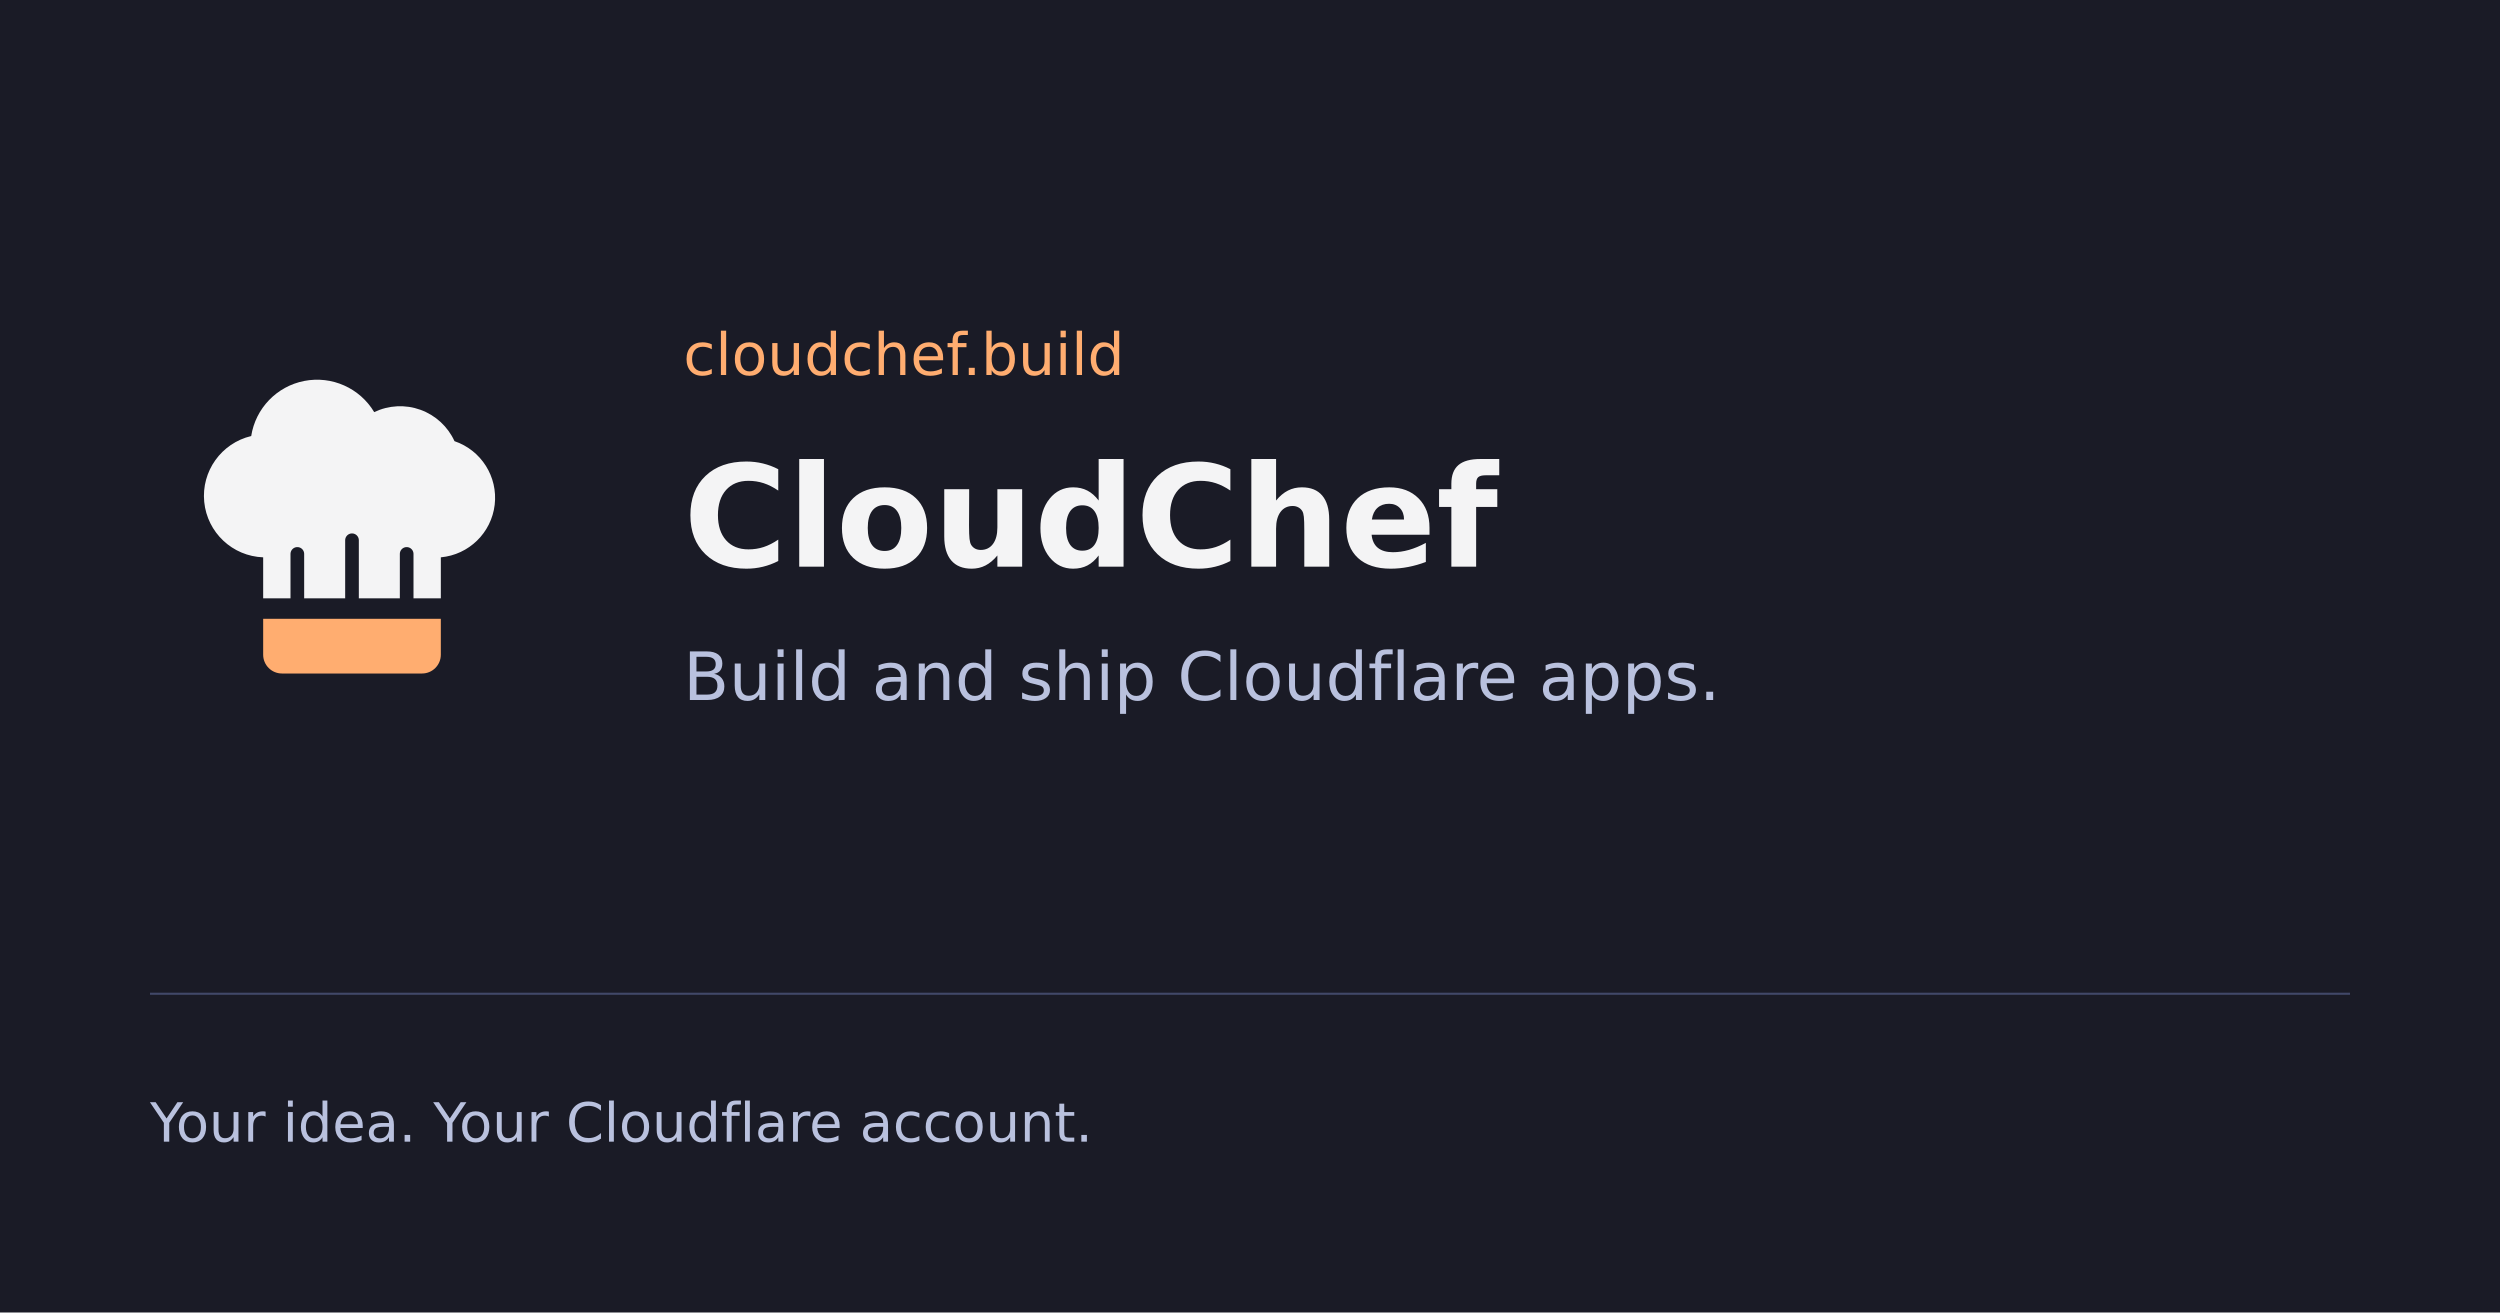
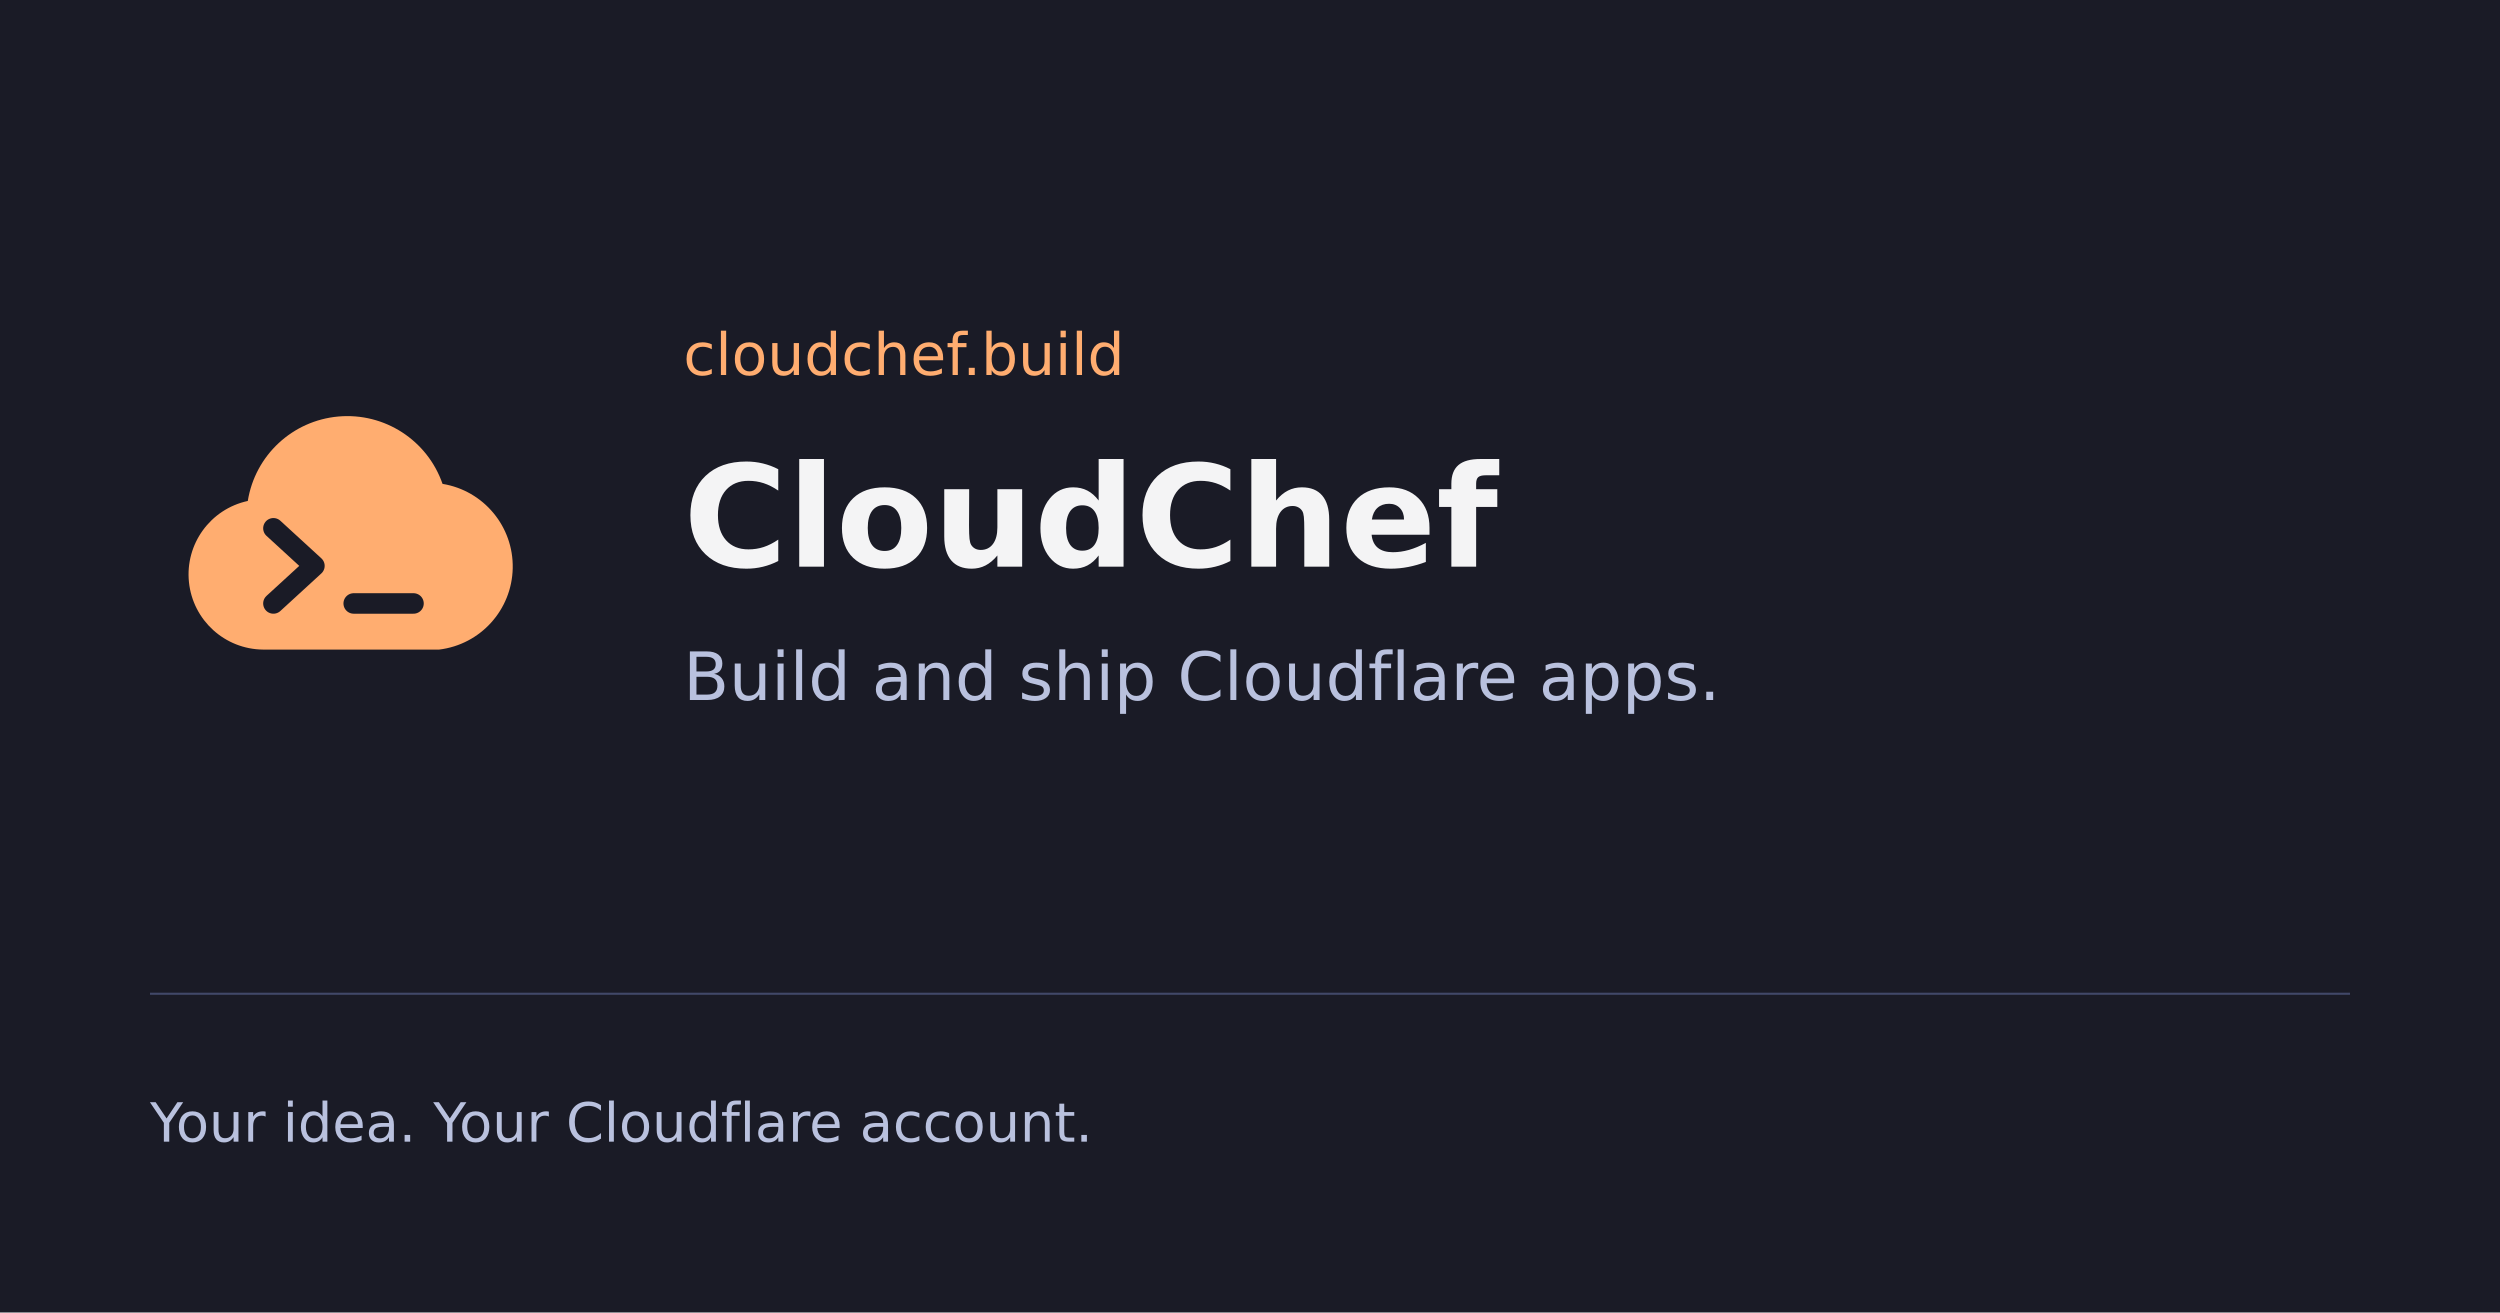
<svg xmlns="http://www.w3.org/2000/svg" width="1200" height="630" viewBox="0 0 1200 630">
  <rect width="1200" height="630" fill="#1a1b26" />
  <g transform="translate(64 156) scale(.82)">
-     <rect width="256" height="256" rx="48" fill="#1a1b26" />
-     <path d="M76 160v-24a36 36 0 0 1-7-71 39 39 0 0 1 72-14 35 35 0 0 1 47 17 35 35 0 0 1-8 68v24Z" fill="#f4f4f5" />
-     <path d="M96 134v26m32-34v34m32-26v26" fill="none" stroke="#1a1b26" stroke-width="8" stroke-linecap="round" />
-     <path d="M76 172h104v21a11 11 0 0 1-11 11H87a11 11 0 0 1-11-11Z" fill="#ffad70" />
+     <rect width="256" height="256" rx="56" fill="#1a1b26" />
+     <path d="M76 190a44 44 0 0 1-9-87 59 59 0 0 1 114-10 49 49 0 0 1-2 97Z" fill="#ffad70" />
+     <path d="m82 119 24 22-24 22m47 0h35" fill="none" stroke="#1a1b26" stroke-width="12" stroke-linecap="round" stroke-linejoin="round" />
  </g>
  <g font-family="DejaVu Sans, sans-serif">
    <text x="328" y="180" fill="#ffad70" font-size="28">cloudchef.build</text>
    <text x="328" y="272" fill="#f4f4f5" font-size="68" font-weight="700">CloudChef</text>
    <text x="328" y="336" fill="#b9c1de" font-size="32">Build and ship Cloudflare apps.</text>
    <path d="M72 477h1056" stroke="#414868" />
    <text x="72" y="548" fill="#b9c1de" font-size="26">Your idea. Your Cloudflare account.</text>
  </g>
</svg>
